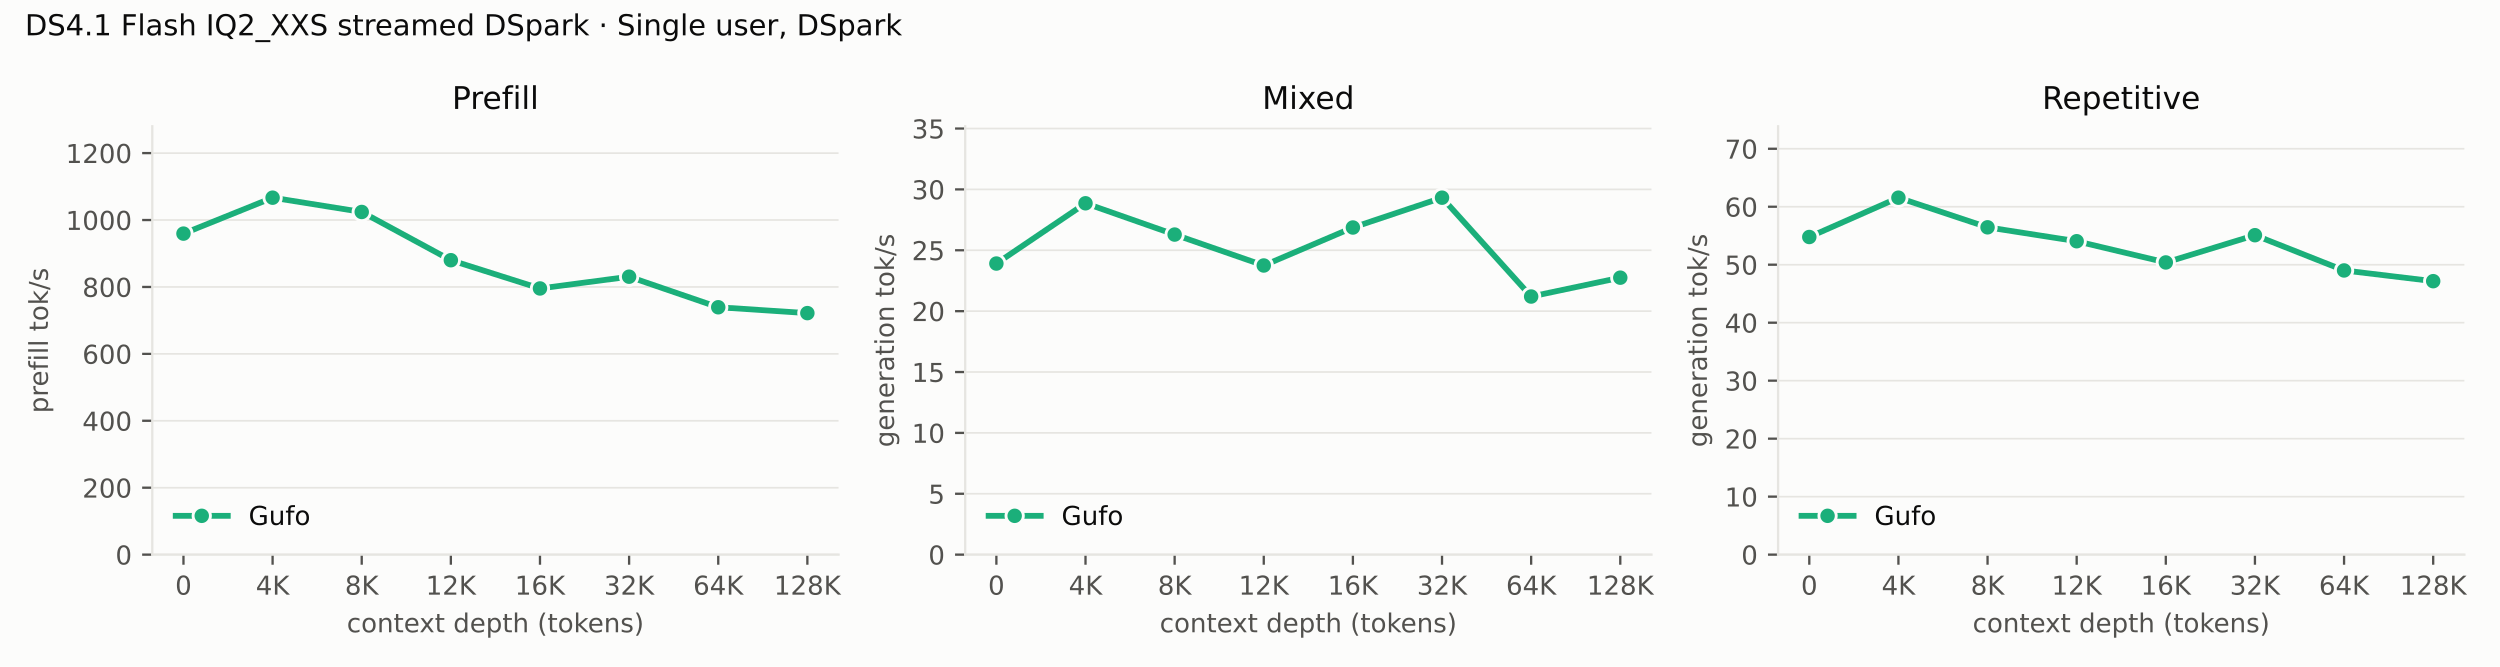
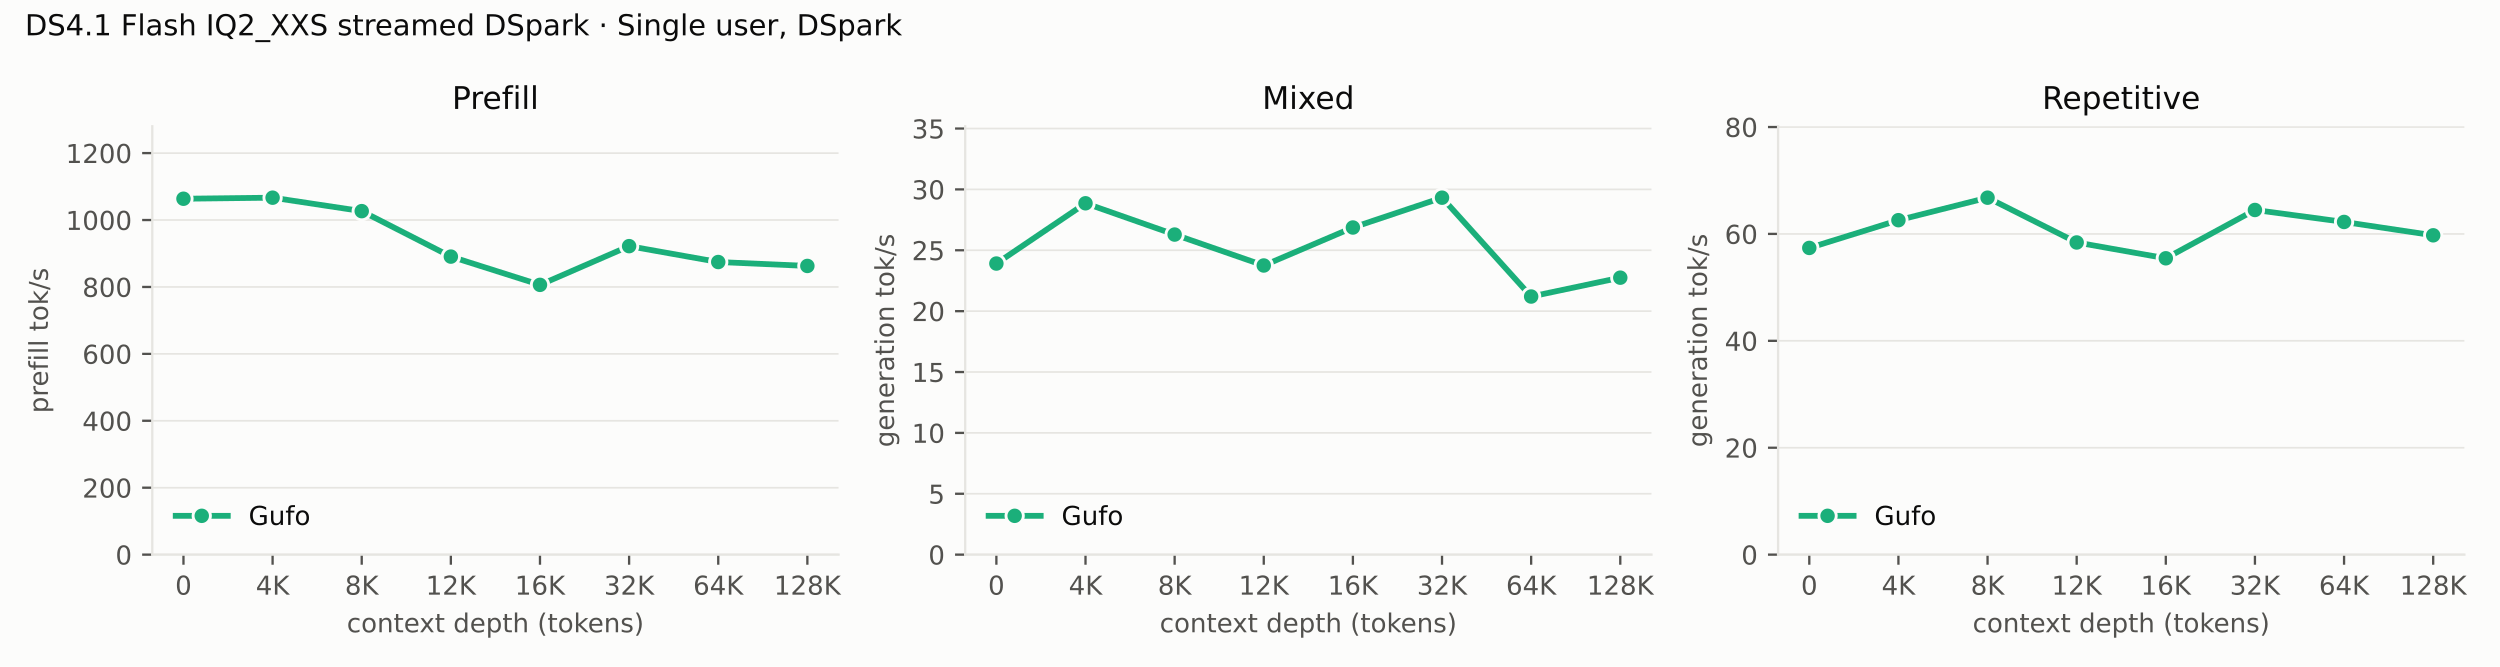
<svg xmlns="http://www.w3.org/2000/svg" xmlns:xlink="http://www.w3.org/1999/xlink" width="864pt" height="230.4pt" viewBox="0 0 864 230.4" version="1.1">
  <defs>
    <style type="text/css">*{stroke-linejoin: round; stroke-linecap: butt}</style>
  </defs>
  <g id="figure_1">
    <g id="patch_1">
      <path d="M 0 230.4 L 864 230.4 L 864 0 L 0 0 z " style="fill: #fcfcfb" />
    </g>
    <g id="axes_1">
      <g id="patch_2">
        <path d="M 52.626 191.679 L 289.806 191.679 L 289.806 43.647 L 52.626 43.647 z " style="fill: #fcfcfb" />
      </g>
      <g id="matplotlib.axis_1">
        <g id="xtick_1">
          <g id="line2d_1">
            <defs>
              <path id="m1ebf051f68" d="M 0 0 L 0 3.5 " style="stroke: #52514e; stroke-width: 0.8" />
            </defs>
            <g>
              <use xlink:href="#m1ebf051f68" x="63.407" y="191.679" style="fill: #52514e; stroke: #52514e; stroke-width: 0.8" />
            </g>
          </g>
          <g id="text_1">
            <text style="font-size: 9px; font-family: 'DejaVu Sans', 'Bitstream Vera Sans', 'Computer Modern Sans Serif', 'Lucida Grande', 'Verdana', 'Geneva', 'Lucid', 'Arial', 'Helvetica', 'Avant Garde', sans-serif; text-anchor: middle; fill: #52514e" x="63.407" y="205.517" transform="rotate(-0 63.40665 205.5172)">0</text>
          </g>
        </g>
        <g id="xtick_2">
          <g id="line2d_2">
            <g>
              <use xlink:href="#m1ebf051f68" x="94.209" y="191.679" style="fill: #52514e; stroke: #52514e; stroke-width: 0.8" />
            </g>
          </g>
          <g id="text_2">
            <text style="font-size: 9px; font-family: 'DejaVu Sans', 'Bitstream Vera Sans', 'Computer Modern Sans Serif', 'Lucida Grande', 'Verdana', 'Geneva', 'Lucid', 'Arial', 'Helvetica', 'Avant Garde', sans-serif; text-anchor: middle; fill: #52514e" x="94.209" y="205.517" transform="rotate(-0 94.20935 205.5172)">4K</text>
          </g>
        </g>
        <g id="xtick_3">
          <g id="line2d_3">
            <g>
              <use xlink:href="#m1ebf051f68" x="125.012" y="191.679" style="fill: #52514e; stroke: #52514e; stroke-width: 0.8" />
            </g>
          </g>
          <g id="text_3">
            <text style="font-size: 9px; font-family: 'DejaVu Sans', 'Bitstream Vera Sans', 'Computer Modern Sans Serif', 'Lucida Grande', 'Verdana', 'Geneva', 'Lucid', 'Arial', 'Helvetica', 'Avant Garde', sans-serif; text-anchor: middle; fill: #52514e" x="125.012" y="205.517" transform="rotate(-0 125.012 205.5172)">8K</text>
          </g>
        </g>
        <g id="xtick_4">
          <g id="line2d_4">
            <g>
              <use xlink:href="#m1ebf051f68" x="155.815" y="191.679" style="fill: #52514e; stroke: #52514e; stroke-width: 0.8" />
            </g>
          </g>
          <g id="text_4">
            <text style="font-size: 9px; font-family: 'DejaVu Sans', 'Bitstream Vera Sans', 'Computer Modern Sans Serif', 'Lucida Grande', 'Verdana', 'Geneva', 'Lucid', 'Arial', 'Helvetica', 'Avant Garde', sans-serif; text-anchor: middle; fill: #52514e" x="155.815" y="205.517" transform="rotate(-0 155.8147 205.5172)">12K</text>
          </g>
        </g>
        <g id="xtick_5">
          <g id="line2d_5">
            <g>
              <use xlink:href="#m1ebf051f68" x="186.617" y="191.679" style="fill: #52514e; stroke: #52514e; stroke-width: 0.8" />
            </g>
          </g>
          <g id="text_5">
            <text style="font-size: 9px; font-family: 'DejaVu Sans', 'Bitstream Vera Sans', 'Computer Modern Sans Serif', 'Lucida Grande', 'Verdana', 'Geneva', 'Lucid', 'Arial', 'Helvetica', 'Avant Garde', sans-serif; text-anchor: middle; fill: #52514e" x="186.617" y="205.517" transform="rotate(-0 186.6174 205.5172)">16K</text>
          </g>
        </g>
        <g id="xtick_6">
          <g id="line2d_6">
            <g>
              <use xlink:href="#m1ebf051f68" x="217.42" y="191.679" style="fill: #52514e; stroke: #52514e; stroke-width: 0.8" />
            </g>
          </g>
          <g id="text_6">
            <text style="font-size: 9px; font-family: 'DejaVu Sans', 'Bitstream Vera Sans', 'Computer Modern Sans Serif', 'Lucida Grande', 'Verdana', 'Geneva', 'Lucid', 'Arial', 'Helvetica', 'Avant Garde', sans-serif; text-anchor: middle; fill: #52514e" x="217.42" y="205.517" transform="rotate(-0 217.4201 205.5172)">32K</text>
          </g>
        </g>
        <g id="xtick_7">
          <g id="line2d_7">
            <g>
              <use xlink:href="#m1ebf051f68" x="248.223" y="191.679" style="fill: #52514e; stroke: #52514e; stroke-width: 0.8" />
            </g>
          </g>
          <g id="text_7">
            <text style="font-size: 9px; font-family: 'DejaVu Sans', 'Bitstream Vera Sans', 'Computer Modern Sans Serif', 'Lucida Grande', 'Verdana', 'Geneva', 'Lucid', 'Arial', 'Helvetica', 'Avant Garde', sans-serif; text-anchor: middle; fill: #52514e" x="248.223" y="205.517" transform="rotate(-0 248.2228 205.5172)">64K</text>
          </g>
        </g>
        <g id="xtick_8">
          <g id="line2d_8">
            <g>
              <use xlink:href="#m1ebf051f68" x="279.026" y="191.679" style="fill: #52514e; stroke: #52514e; stroke-width: 0.8" />
            </g>
          </g>
          <g id="text_8">
            <text style="font-size: 9px; font-family: 'DejaVu Sans', 'Bitstream Vera Sans', 'Computer Modern Sans Serif', 'Lucida Grande', 'Verdana', 'Geneva', 'Lucid', 'Arial', 'Helvetica', 'Avant Garde', sans-serif; text-anchor: middle; fill: #52514e" x="279.026" y="205.517" transform="rotate(-0 279.0255 205.5172)">128K</text>
          </g>
        </g>
        <g id="text_9">
          <text style="font-size: 9px; font-family: 'DejaVu Sans', 'Bitstream Vera Sans', 'Computer Modern Sans Serif', 'Lucida Grande', 'Verdana', 'Geneva', 'Lucid', 'Arial', 'Helvetica', 'Avant Garde', sans-serif; text-anchor: middle; fill: #52514e" x="171.216" y="218.518" transform="rotate(-0 171.2161 218.5179)">context depth (tokens)</text>
        </g>
      </g>
      <g id="matplotlib.axis_2">
        <g id="ytick_1">
          <g id="line2d_9">
            <path d="M 52.626 191.679 L 289.806 191.679 " clip-path="url(#p8acc81fe99)" style="fill: none; stroke: #e6e5e1; stroke-width: 0.6; stroke-linecap: square" />
          </g>
          <g id="line2d_10">
            <defs>
              <path id="m680e5b1e24" d="M 0 0 L -3.5 0 " style="stroke: #52514e; stroke-width: 0.8" />
            </defs>
            <g>
              <use xlink:href="#m680e5b1e24" x="52.626" y="191.679" style="fill: #52514e; stroke: #52514e; stroke-width: 0.8" />
            </g>
          </g>
          <g id="text_10">
            <text style="font-size: 9px; font-family: 'DejaVu Sans', 'Bitstream Vera Sans', 'Computer Modern Sans Serif', 'Lucida Grande', 'Verdana', 'Geneva', 'Lucid', 'Arial', 'Helvetica', 'Avant Garde', sans-serif; text-anchor: end; fill: #52514e" x="45.626" y="195.098" transform="rotate(-0 45.6257 195.0982)">0</text>
          </g>
        </g>
        <g id="ytick_2">
          <g id="line2d_11">
            <path d="M 52.626 168.552 L 289.806 168.552 " clip-path="url(#p8acc81fe99)" style="fill: none; stroke: #e6e5e1; stroke-width: 0.6; stroke-linecap: square" />
          </g>
          <g id="line2d_12">
            <g>
              <use xlink:href="#m680e5b1e24" x="52.626" y="168.552" style="fill: #52514e; stroke: #52514e; stroke-width: 0.8" />
            </g>
          </g>
          <g id="text_11">
            <text style="font-size: 9px; font-family: 'DejaVu Sans', 'Bitstream Vera Sans', 'Computer Modern Sans Serif', 'Lucida Grande', 'Verdana', 'Geneva', 'Lucid', 'Arial', 'Helvetica', 'Avant Garde', sans-serif; text-anchor: end; fill: #52514e" x="45.626" y="171.97" transform="rotate(-0 45.6257 171.9705)">200</text>
          </g>
        </g>
        <g id="ytick_3">
          <g id="line2d_13">
            <path d="M 52.626 145.424 L 289.806 145.424 " clip-path="url(#p8acc81fe99)" style="fill: none; stroke: #e6e5e1; stroke-width: 0.6; stroke-linecap: square" />
          </g>
          <g id="line2d_14">
            <g>
              <use xlink:href="#m680e5b1e24" x="52.626" y="145.424" style="fill: #52514e; stroke: #52514e; stroke-width: 0.8" />
            </g>
          </g>
          <g id="text_12">
            <text style="font-size: 9px; font-family: 'DejaVu Sans', 'Bitstream Vera Sans', 'Computer Modern Sans Serif', 'Lucida Grande', 'Verdana', 'Geneva', 'Lucid', 'Arial', 'Helvetica', 'Avant Garde', sans-serif; text-anchor: end; fill: #52514e" x="45.626" y="148.843" transform="rotate(-0 45.6257 148.8427)">400</text>
          </g>
        </g>
        <g id="ytick_4">
          <g id="line2d_15">
            <path d="M 52.626 122.296 L 289.806 122.296 " clip-path="url(#p8acc81fe99)" style="fill: none; stroke: #e6e5e1; stroke-width: 0.6; stroke-linecap: square" />
          </g>
          <g id="line2d_16">
            <g>
              <use xlink:href="#m680e5b1e24" x="52.626" y="122.296" style="fill: #52514e; stroke: #52514e; stroke-width: 0.8" />
            </g>
          </g>
          <g id="text_13">
            <text style="font-size: 9px; font-family: 'DejaVu Sans', 'Bitstream Vera Sans', 'Computer Modern Sans Serif', 'Lucida Grande', 'Verdana', 'Geneva', 'Lucid', 'Arial', 'Helvetica', 'Avant Garde', sans-serif; text-anchor: end; fill: #52514e" x="45.626" y="125.715" transform="rotate(-0 45.6257 125.7149)">600</text>
          </g>
        </g>
        <g id="ytick_5">
          <g id="line2d_17">
            <path d="M 52.626 99.168 L 289.806 99.168 " clip-path="url(#p8acc81fe99)" style="fill: none; stroke: #e6e5e1; stroke-width: 0.6; stroke-linecap: square" />
          </g>
          <g id="line2d_18">
            <g>
              <use xlink:href="#m680e5b1e24" x="52.626" y="99.168" style="fill: #52514e; stroke: #52514e; stroke-width: 0.8" />
            </g>
          </g>
          <g id="text_14">
            <text style="font-size: 9px; font-family: 'DejaVu Sans', 'Bitstream Vera Sans', 'Computer Modern Sans Serif', 'Lucida Grande', 'Verdana', 'Geneva', 'Lucid', 'Arial', 'Helvetica', 'Avant Garde', sans-serif; text-anchor: end; fill: #52514e" x="45.626" y="102.587" transform="rotate(-0 45.6257 102.5871)">800</text>
          </g>
        </g>
        <g id="ytick_6">
          <g id="line2d_19">
            <path d="M 52.626 76.04 L 289.806 76.04 " clip-path="url(#p8acc81fe99)" style="fill: none; stroke: #e6e5e1; stroke-width: 0.6; stroke-linecap: square" />
          </g>
          <g id="line2d_20">
            <g>
              <use xlink:href="#m680e5b1e24" x="52.626" y="76.04" style="fill: #52514e; stroke: #52514e; stroke-width: 0.8" />
            </g>
          </g>
          <g id="text_15">
            <text style="font-size: 9px; font-family: 'DejaVu Sans', 'Bitstream Vera Sans', 'Computer Modern Sans Serif', 'Lucida Grande', 'Verdana', 'Geneva', 'Lucid', 'Arial', 'Helvetica', 'Avant Garde', sans-serif; text-anchor: end; fill: #52514e" x="45.626" y="79.459" transform="rotate(-0 45.6257 79.45929)">1000</text>
          </g>
        </g>
        <g id="ytick_7">
          <g id="line2d_21">
            <path d="M 52.626 52.913 L 289.806 52.913 " clip-path="url(#p8acc81fe99)" style="fill: none; stroke: #e6e5e1; stroke-width: 0.6; stroke-linecap: square" />
          </g>
          <g id="line2d_22">
            <g>
              <use xlink:href="#m680e5b1e24" x="52.626" y="52.913" style="fill: #52514e; stroke: #52514e; stroke-width: 0.8" />
            </g>
          </g>
          <g id="text_16">
            <text style="font-size: 9px; font-family: 'DejaVu Sans', 'Bitstream Vera Sans', 'Computer Modern Sans Serif', 'Lucida Grande', 'Verdana', 'Geneva', 'Lucid', 'Arial', 'Helvetica', 'Avant Garde', sans-serif; text-anchor: end; fill: #52514e" x="45.626" y="56.331" transform="rotate(-0 45.6257 56.33149)">1200</text>
          </g>
        </g>
        <g id="text_17">
          <text style="font-size: 9px; font-family: 'DejaVu Sans', 'Bitstream Vera Sans', 'Computer Modern Sans Serif', 'Lucida Grande', 'Verdana', 'Geneva', 'Lucid', 'Arial', 'Helvetica', 'Avant Garde', sans-serif; text-anchor: middle; fill: #52514e" x="16.559" y="117.663" transform="rotate(-90 16.55859 117.6632)">prefill tok/s</text>
        </g>
      </g>
      <g id="line2d_23">
-         <path d="M 63.407 80.735 L 94.209 68.319 L 125.012 73.256 L 155.815 89.927 L 186.617 99.69 L 217.42 95.627 L 248.223 106.189 L 279.026 108.213 " clip-path="url(#p8acc81fe99)" style="fill: none; stroke: #1baf7a; stroke-width: 2; stroke-linecap: square" />
+         <path d="M 63.407 68.685 L 94.209 68.319 L 125.012 72.967 L 155.815 88.682 L 186.617 98.447 L 217.42 85.067 L 248.223 90.556 L 279.026 91.911 " clip-path="url(#p8acc81fe99)" style="fill: none; stroke: #1baf7a; stroke-width: 2; stroke-linecap: square" />
        <defs>
          <path id="m52f97da8ad" d="M 0 3 C 0.796 3 1.559 2.684 2.121 2.121 C 2.684 1.559 3 0.796 3 0 C 3 -0.796 2.684 -1.559 2.121 -2.121 C 1.559 -2.684 0.796 -3 0 -3 C -0.796 -3 -1.559 -2.684 -2.121 -2.121 C -2.684 -1.559 -3 -0.796 -3 0 C -3 0.796 -2.684 1.559 -2.121 2.121 C -1.559 2.684 -0.796 3 0 3 z " style="stroke: #fcfcfb" />
        </defs>
        <g clip-path="url(#p8acc81fe99)">
-           <use xlink:href="#m52f97da8ad" x="63.407" y="80.735" style="fill: #1baf7a; stroke: #fcfcfb" />
+           <use xlink:href="#m52f97da8ad" x="63.407" y="68.685" style="fill: #1baf7a; stroke: #fcfcfb" />
          <use xlink:href="#m52f97da8ad" x="94.209" y="68.319" style="fill: #1baf7a; stroke: #fcfcfb" />
-           <use xlink:href="#m52f97da8ad" x="125.012" y="73.256" style="fill: #1baf7a; stroke: #fcfcfb" />
-           <use xlink:href="#m52f97da8ad" x="155.815" y="89.927" style="fill: #1baf7a; stroke: #fcfcfb" />
-           <use xlink:href="#m52f97da8ad" x="186.617" y="99.69" style="fill: #1baf7a; stroke: #fcfcfb" />
-           <use xlink:href="#m52f97da8ad" x="217.42" y="95.627" style="fill: #1baf7a; stroke: #fcfcfb" />
-           <use xlink:href="#m52f97da8ad" x="248.223" y="106.189" style="fill: #1baf7a; stroke: #fcfcfb" />
-           <use xlink:href="#m52f97da8ad" x="279.026" y="108.213" style="fill: #1baf7a; stroke: #fcfcfb" />
+           <use xlink:href="#m52f97da8ad" x="125.012" y="72.967" style="fill: #1baf7a; stroke: #fcfcfb" />
+           <use xlink:href="#m52f97da8ad" x="155.815" y="88.682" style="fill: #1baf7a; stroke: #fcfcfb" />
+           <use xlink:href="#m52f97da8ad" x="186.617" y="98.447" style="fill: #1baf7a; stroke: #fcfcfb" />
+           <use xlink:href="#m52f97da8ad" x="217.42" y="85.067" style="fill: #1baf7a; stroke: #fcfcfb" />
+           <use xlink:href="#m52f97da8ad" x="248.223" y="90.556" style="fill: #1baf7a; stroke: #fcfcfb" />
+           <use xlink:href="#m52f97da8ad" x="279.026" y="91.911" style="fill: #1baf7a; stroke: #fcfcfb" />
        </g>
      </g>
      <g id="patch_3">
        <path d="M 52.626 191.679 L 52.626 43.647 " style="fill: none; stroke: #e6e5e1; stroke-width: 0.8; stroke-linejoin: miter; stroke-linecap: square" />
      </g>
      <g id="patch_4">
        <path d="M 52.626 191.679 L 289.806 191.679 " style="fill: none; stroke: #e6e5e1; stroke-width: 0.8; stroke-linejoin: miter; stroke-linecap: square" />
      </g>
      <g id="text_18">
        <text style="font-size: 10.8px; font-family: 'DejaVu Sans', 'Bitstream Vera Sans', 'Computer Modern Sans Serif', 'Lucida Grande', 'Verdana', 'Geneva', 'Lucid', 'Arial', 'Helvetica', 'Avant Garde', sans-serif; text-anchor: middle; fill: #0b0b0b" x="171.216" y="37.647" transform="rotate(-0 171.2161 37.64709)">Prefill</text>
      </g>
      <g id="legend_1">
        <g id="line2d_24">
          <path d="M 60.726 178.267 L 69.726 178.267 L 78.726 178.267 " style="fill: none; stroke: #1baf7a; stroke-width: 2; stroke-linecap: square" />
          <g>
            <use xlink:href="#m52f97da8ad" x="69.726" y="178.267" style="fill: #1baf7a; stroke: #fcfcfb" />
          </g>
        </g>
        <g id="text_19">
          <text style="font-size: 9px; font-family: 'DejaVu Sans', 'Bitstream Vera Sans', 'Computer Modern Sans Serif', 'Lucida Grande', 'Verdana', 'Geneva', 'Lucid', 'Arial', 'Helvetica', 'Avant Garde', sans-serif; text-anchor: start; fill: #0b0b0b" x="85.926" y="181.417" transform="rotate(-0 85.9257 181.4172)">Gufo</text>
        </g>
      </g>
    </g>
    <g id="axes_2">
      <g id="patch_5">
        <path d="M 333.568 191.679 L 570.749 191.679 L 570.749 43.647 L 333.568 43.647 z " style="fill: #fcfcfb" />
      </g>
      <g id="matplotlib.axis_3">
        <g id="xtick_9">
          <g id="line2d_25">
            <g>
              <use xlink:href="#m1ebf051f68" x="344.349" y="191.679" style="fill: #52514e; stroke: #52514e; stroke-width: 0.8" />
            </g>
          </g>
          <g id="text_20">
            <text style="font-size: 9px; font-family: 'DejaVu Sans', 'Bitstream Vera Sans', 'Computer Modern Sans Serif', 'Lucida Grande', 'Verdana', 'Geneva', 'Lucid', 'Arial', 'Helvetica', 'Avant Garde', sans-serif; text-anchor: middle; fill: #52514e" x="344.349" y="205.517" transform="rotate(-0 344.3491 205.5172)">0</text>
          </g>
        </g>
        <g id="xtick_10">
          <g id="line2d_26">
            <g>
              <use xlink:href="#m1ebf051f68" x="375.152" y="191.679" style="fill: #52514e; stroke: #52514e; stroke-width: 0.8" />
            </g>
          </g>
          <g id="text_21">
            <text style="font-size: 9px; font-family: 'DejaVu Sans', 'Bitstream Vera Sans', 'Computer Modern Sans Serif', 'Lucida Grande', 'Verdana', 'Geneva', 'Lucid', 'Arial', 'Helvetica', 'Avant Garde', sans-serif; text-anchor: middle; fill: #52514e" x="375.152" y="205.517" transform="rotate(-0 375.1518 205.5172)">4K</text>
          </g>
        </g>
        <g id="xtick_11">
          <g id="line2d_27">
            <g>
              <use xlink:href="#m1ebf051f68" x="405.955" y="191.679" style="fill: #52514e; stroke: #52514e; stroke-width: 0.8" />
            </g>
          </g>
          <g id="text_22">
            <text style="font-size: 9px; font-family: 'DejaVu Sans', 'Bitstream Vera Sans', 'Computer Modern Sans Serif', 'Lucida Grande', 'Verdana', 'Geneva', 'Lucid', 'Arial', 'Helvetica', 'Avant Garde', sans-serif; text-anchor: middle; fill: #52514e" x="405.955" y="205.517" transform="rotate(-0 405.9545 205.5172)">8K</text>
          </g>
        </g>
        <g id="xtick_12">
          <g id="line2d_28">
            <g>
              <use xlink:href="#m1ebf051f68" x="436.757" y="191.679" style="fill: #52514e; stroke: #52514e; stroke-width: 0.8" />
            </g>
          </g>
          <g id="text_23">
            <text style="font-size: 9px; font-family: 'DejaVu Sans', 'Bitstream Vera Sans', 'Computer Modern Sans Serif', 'Lucida Grande', 'Verdana', 'Geneva', 'Lucid', 'Arial', 'Helvetica', 'Avant Garde', sans-serif; text-anchor: middle; fill: #52514e" x="436.757" y="205.517" transform="rotate(-0 436.7572 205.5172)">12K</text>
          </g>
        </g>
        <g id="xtick_13">
          <g id="line2d_29">
            <g>
              <use xlink:href="#m1ebf051f68" x="467.56" y="191.679" style="fill: #52514e; stroke: #52514e; stroke-width: 0.8" />
            </g>
          </g>
          <g id="text_24">
            <text style="font-size: 9px; font-family: 'DejaVu Sans', 'Bitstream Vera Sans', 'Computer Modern Sans Serif', 'Lucida Grande', 'Verdana', 'Geneva', 'Lucid', 'Arial', 'Helvetica', 'Avant Garde', sans-serif; text-anchor: middle; fill: #52514e" x="467.56" y="205.517" transform="rotate(-0 467.5599 205.5172)">16K</text>
          </g>
        </g>
        <g id="xtick_14">
          <g id="line2d_30">
            <g>
              <use xlink:href="#m1ebf051f68" x="498.363" y="191.679" style="fill: #52514e; stroke: #52514e; stroke-width: 0.8" />
            </g>
          </g>
          <g id="text_25">
            <text style="font-size: 9px; font-family: 'DejaVu Sans', 'Bitstream Vera Sans', 'Computer Modern Sans Serif', 'Lucida Grande', 'Verdana', 'Geneva', 'Lucid', 'Arial', 'Helvetica', 'Avant Garde', sans-serif; text-anchor: middle; fill: #52514e" x="498.363" y="205.517" transform="rotate(-0 498.3626 205.5172)">32K</text>
          </g>
        </g>
        <g id="xtick_15">
          <g id="line2d_31">
            <g>
              <use xlink:href="#m1ebf051f68" x="529.165" y="191.679" style="fill: #52514e; stroke: #52514e; stroke-width: 0.8" />
            </g>
          </g>
          <g id="text_26">
            <text style="font-size: 9px; font-family: 'DejaVu Sans', 'Bitstream Vera Sans', 'Computer Modern Sans Serif', 'Lucida Grande', 'Verdana', 'Geneva', 'Lucid', 'Arial', 'Helvetica', 'Avant Garde', sans-serif; text-anchor: middle; fill: #52514e" x="529.165" y="205.517" transform="rotate(-0 529.1653 205.5172)">64K</text>
          </g>
        </g>
        <g id="xtick_16">
          <g id="line2d_32">
            <g>
              <use xlink:href="#m1ebf051f68" x="559.968" y="191.679" style="fill: #52514e; stroke: #52514e; stroke-width: 0.8" />
            </g>
          </g>
          <g id="text_27">
            <text style="font-size: 9px; font-family: 'DejaVu Sans', 'Bitstream Vera Sans', 'Computer Modern Sans Serif', 'Lucida Grande', 'Verdana', 'Geneva', 'Lucid', 'Arial', 'Helvetica', 'Avant Garde', sans-serif; text-anchor: middle; fill: #52514e" x="559.968" y="205.517" transform="rotate(-0 559.968 205.5172)">128K</text>
          </g>
        </g>
        <g id="text_28">
          <text style="font-size: 9px; font-family: 'DejaVu Sans', 'Bitstream Vera Sans', 'Computer Modern Sans Serif', 'Lucida Grande', 'Verdana', 'Geneva', 'Lucid', 'Arial', 'Helvetica', 'Avant Garde', sans-serif; text-anchor: middle; fill: #52514e" x="452.159" y="218.518" transform="rotate(-0 452.1586 218.5179)">context depth (tokens)</text>
        </g>
      </g>
      <g id="matplotlib.axis_4">
        <g id="ytick_8">
          <g id="line2d_33">
            <path d="M 333.568 191.679 L 570.749 191.679 " clip-path="url(#p85067f14d9)" style="fill: none; stroke: #e6e5e1; stroke-width: 0.6; stroke-linecap: square" />
          </g>
          <g id="line2d_34">
            <g>
              <use xlink:href="#m680e5b1e24" x="333.568" y="191.679" style="fill: #52514e; stroke: #52514e; stroke-width: 0.8" />
            </g>
          </g>
          <g id="text_29">
            <text style="font-size: 9px; font-family: 'DejaVu Sans', 'Bitstream Vera Sans', 'Computer Modern Sans Serif', 'Lucida Grande', 'Verdana', 'Geneva', 'Lucid', 'Arial', 'Helvetica', 'Avant Garde', sans-serif; text-anchor: end; fill: #52514e" x="326.568" y="195.098" transform="rotate(-0 326.5682 195.0982)">0</text>
          </g>
        </g>
        <g id="ytick_9">
          <g id="line2d_35">
            <path d="M 333.568 170.642 L 570.749 170.642 " clip-path="url(#p85067f14d9)" style="fill: none; stroke: #e6e5e1; stroke-width: 0.6; stroke-linecap: square" />
          </g>
          <g id="line2d_36">
            <g>
              <use xlink:href="#m680e5b1e24" x="333.568" y="170.642" style="fill: #52514e; stroke: #52514e; stroke-width: 0.8" />
            </g>
          </g>
          <g id="text_30">
            <text style="font-size: 9px; font-family: 'DejaVu Sans', 'Bitstream Vera Sans', 'Computer Modern Sans Serif', 'Lucida Grande', 'Verdana', 'Geneva', 'Lucid', 'Arial', 'Helvetica', 'Avant Garde', sans-serif; text-anchor: end; fill: #52514e" x="326.568" y="174.061" transform="rotate(-0 326.5682 174.0614)">5</text>
          </g>
        </g>
        <g id="ytick_10">
          <g id="line2d_37">
            <path d="M 333.568 149.606 L 570.749 149.606 " clip-path="url(#p85067f14d9)" style="fill: none; stroke: #e6e5e1; stroke-width: 0.6; stroke-linecap: square" />
          </g>
          <g id="line2d_38">
            <g>
              <use xlink:href="#m680e5b1e24" x="333.568" y="149.606" style="fill: #52514e; stroke: #52514e; stroke-width: 0.8" />
            </g>
          </g>
          <g id="text_31">
            <text style="font-size: 9px; font-family: 'DejaVu Sans', 'Bitstream Vera Sans', 'Computer Modern Sans Serif', 'Lucida Grande', 'Verdana', 'Geneva', 'Lucid', 'Arial', 'Helvetica', 'Avant Garde', sans-serif; text-anchor: end; fill: #52514e" x="326.568" y="153.025" transform="rotate(-0 326.5682 153.0245)">10</text>
          </g>
        </g>
        <g id="ytick_11">
          <g id="line2d_39">
            <path d="M 333.568 128.569 L 570.749 128.569 " clip-path="url(#p85067f14d9)" style="fill: none; stroke: #e6e5e1; stroke-width: 0.6; stroke-linecap: square" />
          </g>
          <g id="line2d_40">
            <g>
              <use xlink:href="#m680e5b1e24" x="333.568" y="128.569" style="fill: #52514e; stroke: #52514e; stroke-width: 0.8" />
            </g>
          </g>
          <g id="text_32">
            <text style="font-size: 9px; font-family: 'DejaVu Sans', 'Bitstream Vera Sans', 'Computer Modern Sans Serif', 'Lucida Grande', 'Verdana', 'Geneva', 'Lucid', 'Arial', 'Helvetica', 'Avant Garde', sans-serif; text-anchor: end; fill: #52514e" x="326.568" y="131.988" transform="rotate(-0 326.5682 131.9877)">15</text>
          </g>
        </g>
        <g id="ytick_12">
          <g id="line2d_41">
            <path d="M 333.568 107.532 L 570.749 107.532 " clip-path="url(#p85067f14d9)" style="fill: none; stroke: #e6e5e1; stroke-width: 0.6; stroke-linecap: square" />
          </g>
          <g id="line2d_42">
            <g>
              <use xlink:href="#m680e5b1e24" x="333.568" y="107.532" style="fill: #52514e; stroke: #52514e; stroke-width: 0.8" />
            </g>
          </g>
          <g id="text_33">
            <text style="font-size: 9px; font-family: 'DejaVu Sans', 'Bitstream Vera Sans', 'Computer Modern Sans Serif', 'Lucida Grande', 'Verdana', 'Geneva', 'Lucid', 'Arial', 'Helvetica', 'Avant Garde', sans-serif; text-anchor: end; fill: #52514e" x="326.568" y="110.951" transform="rotate(-0 326.5682 110.9508)">20</text>
          </g>
        </g>
        <g id="ytick_13">
          <g id="line2d_43">
            <path d="M 333.568 86.495 L 570.749 86.495 " clip-path="url(#p85067f14d9)" style="fill: none; stroke: #e6e5e1; stroke-width: 0.6; stroke-linecap: square" />
          </g>
          <g id="line2d_44">
            <g>
              <use xlink:href="#m680e5b1e24" x="333.568" y="86.495" style="fill: #52514e; stroke: #52514e; stroke-width: 0.8" />
            </g>
          </g>
          <g id="text_34">
            <text style="font-size: 9px; font-family: 'DejaVu Sans', 'Bitstream Vera Sans', 'Computer Modern Sans Serif', 'Lucida Grande', 'Verdana', 'Geneva', 'Lucid', 'Arial', 'Helvetica', 'Avant Garde', sans-serif; text-anchor: end; fill: #52514e" x="326.568" y="89.914" transform="rotate(-0 326.5682 89.91392)">25</text>
          </g>
        </g>
        <g id="ytick_14">
          <g id="line2d_45">
            <path d="M 333.568 65.458 L 570.749 65.458 " clip-path="url(#p85067f14d9)" style="fill: none; stroke: #e6e5e1; stroke-width: 0.6; stroke-linecap: square" />
          </g>
          <g id="line2d_46">
            <g>
              <use xlink:href="#m680e5b1e24" x="333.568" y="65.458" style="fill: #52514e; stroke: #52514e; stroke-width: 0.8" />
            </g>
          </g>
          <g id="text_35">
            <text style="font-size: 9px; font-family: 'DejaVu Sans', 'Bitstream Vera Sans', 'Computer Modern Sans Serif', 'Lucida Grande', 'Verdana', 'Geneva', 'Lucid', 'Arial', 'Helvetica', 'Avant Garde', sans-serif; text-anchor: end; fill: #52514e" x="326.568" y="68.877" transform="rotate(-0 326.5682 68.87706)">30</text>
          </g>
        </g>
        <g id="ytick_15">
          <g id="line2d_47">
            <path d="M 333.568 44.421 L 570.749 44.421 " clip-path="url(#p85067f14d9)" style="fill: none; stroke: #e6e5e1; stroke-width: 0.6; stroke-linecap: square" />
          </g>
          <g id="line2d_48">
            <g>
              <use xlink:href="#m680e5b1e24" x="333.568" y="44.421" style="fill: #52514e; stroke: #52514e; stroke-width: 0.8" />
            </g>
          </g>
          <g id="text_36">
            <text style="font-size: 9px; font-family: 'DejaVu Sans', 'Bitstream Vera Sans', 'Computer Modern Sans Serif', 'Lucida Grande', 'Verdana', 'Geneva', 'Lucid', 'Arial', 'Helvetica', 'Avant Garde', sans-serif; text-anchor: end; fill: #52514e" x="326.568" y="47.84" transform="rotate(-0 326.5682 47.8402)">35</text>
          </g>
        </g>
        <g id="text_37">
          <text style="font-size: 9px; font-family: 'DejaVu Sans', 'Bitstream Vera Sans', 'Computer Modern Sans Serif', 'Lucida Grande', 'Verdana', 'Geneva', 'Lucid', 'Arial', 'Helvetica', 'Avant Garde', sans-serif; text-anchor: middle; fill: #52514e" x="308.954" y="117.663" transform="rotate(-90 308.9536 117.6632)">generation tok/s</text>
        </g>
      </g>
      <g id="line2d_49">
        <path d="M 344.349 91.081 L 375.152 70.255 L 405.955 81.067 L 436.757 91.754 L 467.56 78.627 L 498.363 68.319 L 529.165 102.483 L 559.968 95.962 " clip-path="url(#p85067f14d9)" style="fill: none; stroke: #1baf7a; stroke-width: 2; stroke-linecap: square" />
        <g clip-path="url(#p85067f14d9)">
          <use xlink:href="#m52f97da8ad" x="344.349" y="91.081" style="fill: #1baf7a; stroke: #fcfcfb" />
          <use xlink:href="#m52f97da8ad" x="375.152" y="70.255" style="fill: #1baf7a; stroke: #fcfcfb" />
          <use xlink:href="#m52f97da8ad" x="405.955" y="81.067" style="fill: #1baf7a; stroke: #fcfcfb" />
          <use xlink:href="#m52f97da8ad" x="436.757" y="91.754" style="fill: #1baf7a; stroke: #fcfcfb" />
          <use xlink:href="#m52f97da8ad" x="467.56" y="78.627" style="fill: #1baf7a; stroke: #fcfcfb" />
          <use xlink:href="#m52f97da8ad" x="498.363" y="68.319" style="fill: #1baf7a; stroke: #fcfcfb" />
          <use xlink:href="#m52f97da8ad" x="529.165" y="102.483" style="fill: #1baf7a; stroke: #fcfcfb" />
          <use xlink:href="#m52f97da8ad" x="559.968" y="95.962" style="fill: #1baf7a; stroke: #fcfcfb" />
        </g>
      </g>
      <g id="patch_6">
        <path d="M 333.568 191.679 L 333.568 43.647 " style="fill: none; stroke: #e6e5e1; stroke-width: 0.8; stroke-linejoin: miter; stroke-linecap: square" />
      </g>
      <g id="patch_7">
        <path d="M 333.568 191.679 L 570.749 191.679 " style="fill: none; stroke: #e6e5e1; stroke-width: 0.8; stroke-linejoin: miter; stroke-linecap: square" />
      </g>
      <g id="text_38">
        <text style="font-size: 10.8px; font-family: 'DejaVu Sans', 'Bitstream Vera Sans', 'Computer Modern Sans Serif', 'Lucida Grande', 'Verdana', 'Geneva', 'Lucid', 'Arial', 'Helvetica', 'Avant Garde', sans-serif; text-anchor: middle; fill: #0b0b0b" x="452.159" y="37.647" transform="rotate(-0 452.1586 37.64709)">Mixed</text>
      </g>
      <g id="legend_2">
        <g id="line2d_50">
          <path d="M 341.668 178.267 L 350.668 178.267 L 359.668 178.267 " style="fill: none; stroke: #1baf7a; stroke-width: 2; stroke-linecap: square" />
          <g>
            <use xlink:href="#m52f97da8ad" x="350.668" y="178.267" style="fill: #1baf7a; stroke: #fcfcfb" />
          </g>
        </g>
        <g id="text_39">
          <text style="font-size: 9px; font-family: 'DejaVu Sans', 'Bitstream Vera Sans', 'Computer Modern Sans Serif', 'Lucida Grande', 'Verdana', 'Geneva', 'Lucid', 'Arial', 'Helvetica', 'Avant Garde', sans-serif; text-anchor: start; fill: #0b0b0b" x="366.868" y="181.417" transform="rotate(-0 366.8682 181.4172)">Gufo</text>
        </g>
      </g>
    </g>
    <g id="axes_3">
      <g id="patch_8">
        <path d="M 614.511 191.679 L 851.691 191.679 L 851.691 43.647 L 614.511 43.647 z " style="fill: #fcfcfb" />
      </g>
      <g id="matplotlib.axis_5">
        <g id="xtick_17">
          <g id="line2d_51">
            <g>
              <use xlink:href="#m1ebf051f68" x="625.292" y="191.679" style="fill: #52514e; stroke: #52514e; stroke-width: 0.8" />
            </g>
          </g>
          <g id="text_40">
            <text style="font-size: 9px; font-family: 'DejaVu Sans', 'Bitstream Vera Sans', 'Computer Modern Sans Serif', 'Lucida Grande', 'Verdana', 'Geneva', 'Lucid', 'Arial', 'Helvetica', 'Avant Garde', sans-serif; text-anchor: middle; fill: #52514e" x="625.292" y="205.517" transform="rotate(-0 625.2916 205.5172)">0</text>
          </g>
        </g>
        <g id="xtick_18">
          <g id="line2d_52">
            <g>
              <use xlink:href="#m1ebf051f68" x="656.094" y="191.679" style="fill: #52514e; stroke: #52514e; stroke-width: 0.8" />
            </g>
          </g>
          <g id="text_41">
            <text style="font-size: 9px; font-family: 'DejaVu Sans', 'Bitstream Vera Sans', 'Computer Modern Sans Serif', 'Lucida Grande', 'Verdana', 'Geneva', 'Lucid', 'Arial', 'Helvetica', 'Avant Garde', sans-serif; text-anchor: middle; fill: #52514e" x="656.094" y="205.517" transform="rotate(-0 656.0943 205.5172)">4K</text>
          </g>
        </g>
        <g id="xtick_19">
          <g id="line2d_53">
            <g>
              <use xlink:href="#m1ebf051f68" x="686.897" y="191.679" style="fill: #52514e; stroke: #52514e; stroke-width: 0.8" />
            </g>
          </g>
          <g id="text_42">
            <text style="font-size: 9px; font-family: 'DejaVu Sans', 'Bitstream Vera Sans', 'Computer Modern Sans Serif', 'Lucida Grande', 'Verdana', 'Geneva', 'Lucid', 'Arial', 'Helvetica', 'Avant Garde', sans-serif; text-anchor: middle; fill: #52514e" x="686.897" y="205.517" transform="rotate(-0 686.897 205.5172)">8K</text>
          </g>
        </g>
        <g id="xtick_20">
          <g id="line2d_54">
            <g>
              <use xlink:href="#m1ebf051f68" x="717.7" y="191.679" style="fill: #52514e; stroke: #52514e; stroke-width: 0.8" />
            </g>
          </g>
          <g id="text_43">
            <text style="font-size: 9px; font-family: 'DejaVu Sans', 'Bitstream Vera Sans', 'Computer Modern Sans Serif', 'Lucida Grande', 'Verdana', 'Geneva', 'Lucid', 'Arial', 'Helvetica', 'Avant Garde', sans-serif; text-anchor: middle; fill: #52514e" x="717.7" y="205.517" transform="rotate(-0 717.6997 205.5172)">12K</text>
          </g>
        </g>
        <g id="xtick_21">
          <g id="line2d_55">
            <g>
              <use xlink:href="#m1ebf051f68" x="748.502" y="191.679" style="fill: #52514e; stroke: #52514e; stroke-width: 0.8" />
            </g>
          </g>
          <g id="text_44">
            <text style="font-size: 9px; font-family: 'DejaVu Sans', 'Bitstream Vera Sans', 'Computer Modern Sans Serif', 'Lucida Grande', 'Verdana', 'Geneva', 'Lucid', 'Arial', 'Helvetica', 'Avant Garde', sans-serif; text-anchor: middle; fill: #52514e" x="748.502" y="205.517" transform="rotate(-0 748.5024 205.5172)">16K</text>
          </g>
        </g>
        <g id="xtick_22">
          <g id="line2d_56">
            <g>
              <use xlink:href="#m1ebf051f68" x="779.305" y="191.679" style="fill: #52514e; stroke: #52514e; stroke-width: 0.8" />
            </g>
          </g>
          <g id="text_45">
            <text style="font-size: 9px; font-family: 'DejaVu Sans', 'Bitstream Vera Sans', 'Computer Modern Sans Serif', 'Lucida Grande', 'Verdana', 'Geneva', 'Lucid', 'Arial', 'Helvetica', 'Avant Garde', sans-serif; text-anchor: middle; fill: #52514e" x="779.305" y="205.517" transform="rotate(-0 779.3051 205.5172)">32K</text>
          </g>
        </g>
        <g id="xtick_23">
          <g id="line2d_57">
            <g>
              <use xlink:href="#m1ebf051f68" x="810.108" y="191.679" style="fill: #52514e; stroke: #52514e; stroke-width: 0.8" />
            </g>
          </g>
          <g id="text_46">
            <text style="font-size: 9px; font-family: 'DejaVu Sans', 'Bitstream Vera Sans', 'Computer Modern Sans Serif', 'Lucida Grande', 'Verdana', 'Geneva', 'Lucid', 'Arial', 'Helvetica', 'Avant Garde', sans-serif; text-anchor: middle; fill: #52514e" x="810.108" y="205.517" transform="rotate(-0 810.1078 205.5172)">64K</text>
          </g>
        </g>
        <g id="xtick_24">
          <g id="line2d_58">
            <g>
              <use xlink:href="#m1ebf051f68" x="840.911" y="191.679" style="fill: #52514e; stroke: #52514e; stroke-width: 0.8" />
            </g>
          </g>
          <g id="text_47">
            <text style="font-size: 9px; font-family: 'DejaVu Sans', 'Bitstream Vera Sans', 'Computer Modern Sans Serif', 'Lucida Grande', 'Verdana', 'Geneva', 'Lucid', 'Arial', 'Helvetica', 'Avant Garde', sans-serif; text-anchor: middle; fill: #52514e" x="840.911" y="205.517" transform="rotate(-0 840.9105 205.5172)">128K</text>
          </g>
        </g>
        <g id="text_48">
          <text style="font-size: 9px; font-family: 'DejaVu Sans', 'Bitstream Vera Sans', 'Computer Modern Sans Serif', 'Lucida Grande', 'Verdana', 'Geneva', 'Lucid', 'Arial', 'Helvetica', 'Avant Garde', sans-serif; text-anchor: middle; fill: #52514e" x="733.101" y="218.518" transform="rotate(-0 733.1011 218.5179)">context depth (tokens)</text>
        </g>
      </g>
      <g id="matplotlib.axis_6">
        <g id="ytick_16">
          <g id="line2d_59">
            <path d="M 614.511 191.679 L 851.691 191.679 " clip-path="url(#pa87ad91062)" style="fill: none; stroke: #e6e5e1; stroke-width: 0.6; stroke-linecap: square" />
          </g>
          <g id="line2d_60">
            <g>
              <use xlink:href="#m680e5b1e24" x="614.511" y="191.679" style="fill: #52514e; stroke: #52514e; stroke-width: 0.8" />
            </g>
          </g>
          <g id="text_49">
            <text style="font-size: 9px; font-family: 'DejaVu Sans', 'Bitstream Vera Sans', 'Computer Modern Sans Serif', 'Lucida Grande', 'Verdana', 'Geneva', 'Lucid', 'Arial', 'Helvetica', 'Avant Garde', sans-serif; text-anchor: end; fill: #52514e" x="607.511" y="195.098" transform="rotate(-0 607.5107 195.0982)">0</text>
          </g>
        </g>
        <g id="ytick_17">
          <g id="line2d_61">
-             <path d="M 614.511 171.64 L 851.691 171.64 " clip-path="url(#pa87ad91062)" style="fill: none; stroke: #e6e5e1; stroke-width: 0.6; stroke-linecap: square" />
+             <path d="M 614.511 154.734 L 851.691 154.734 " clip-path="url(#pa87ad91062)" style="fill: none; stroke: #e6e5e1; stroke-width: 0.6; stroke-linecap: square" />
          </g>
          <g id="line2d_62">
            <g>
-               <use xlink:href="#m680e5b1e24" x="614.511" y="171.64" style="fill: #52514e; stroke: #52514e; stroke-width: 0.8" />
+               <use xlink:href="#m680e5b1e24" x="614.511" y="154.734" style="fill: #52514e; stroke: #52514e; stroke-width: 0.8" />
            </g>
          </g>
          <g id="text_50">
-             <text style="font-size: 9px; font-family: 'DejaVu Sans', 'Bitstream Vera Sans', 'Computer Modern Sans Serif', 'Lucida Grande', 'Verdana', 'Geneva', 'Lucid', 'Arial', 'Helvetica', 'Avant Garde', sans-serif; text-anchor: end; fill: #52514e" x="607.511" y="175.059" transform="rotate(-0 607.5107 175.0592)">10</text>
+             <text style="font-size: 9px; font-family: 'DejaVu Sans', 'Bitstream Vera Sans', 'Computer Modern Sans Serif', 'Lucida Grande', 'Verdana', 'Geneva', 'Lucid', 'Arial', 'Helvetica', 'Avant Garde', sans-serif; text-anchor: end; fill: #52514e" x="607.511" y="158.153" transform="rotate(-0 607.5107 158.153)">20</text>
          </g>
        </g>
        <g id="ytick_18">
          <g id="line2d_63">
-             <path d="M 614.511 151.601 L 851.691 151.601 " clip-path="url(#pa87ad91062)" style="fill: none; stroke: #e6e5e1; stroke-width: 0.6; stroke-linecap: square" />
+             <path d="M 614.511 117.789 L 851.691 117.789 " clip-path="url(#pa87ad91062)" style="fill: none; stroke: #e6e5e1; stroke-width: 0.6; stroke-linecap: square" />
          </g>
          <g id="line2d_64">
            <g>
-               <use xlink:href="#m680e5b1e24" x="614.511" y="151.601" style="fill: #52514e; stroke: #52514e; stroke-width: 0.8" />
+               <use xlink:href="#m680e5b1e24" x="614.511" y="117.789" style="fill: #52514e; stroke: #52514e; stroke-width: 0.8" />
            </g>
          </g>
          <g id="text_51">
-             <text style="font-size: 9px; font-family: 'DejaVu Sans', 'Bitstream Vera Sans', 'Computer Modern Sans Serif', 'Lucida Grande', 'Verdana', 'Geneva', 'Lucid', 'Arial', 'Helvetica', 'Avant Garde', sans-serif; text-anchor: end; fill: #52514e" x="607.511" y="155.02" transform="rotate(-0 607.5107 155.0202)">20</text>
+             <text style="font-size: 9px; font-family: 'DejaVu Sans', 'Bitstream Vera Sans', 'Computer Modern Sans Serif', 'Lucida Grande', 'Verdana', 'Geneva', 'Lucid', 'Arial', 'Helvetica', 'Avant Garde', sans-serif; text-anchor: end; fill: #52514e" x="607.511" y="121.208" transform="rotate(-0 607.5107 121.2078)">40</text>
          </g>
        </g>
        <g id="ytick_19">
          <g id="line2d_65">
-             <path d="M 614.511 131.562 L 851.691 131.562 " clip-path="url(#pa87ad91062)" style="fill: none; stroke: #e6e5e1; stroke-width: 0.6; stroke-linecap: square" />
+             <path d="M 614.511 80.844 L 851.691 80.844 " clip-path="url(#pa87ad91062)" style="fill: none; stroke: #e6e5e1; stroke-width: 0.6; stroke-linecap: square" />
          </g>
          <g id="line2d_66">
            <g>
-               <use xlink:href="#m680e5b1e24" x="614.511" y="131.562" style="fill: #52514e; stroke: #52514e; stroke-width: 0.8" />
+               <use xlink:href="#m680e5b1e24" x="614.511" y="80.844" style="fill: #52514e; stroke: #52514e; stroke-width: 0.8" />
            </g>
          </g>
          <g id="text_52">
-             <text style="font-size: 9px; font-family: 'DejaVu Sans', 'Bitstream Vera Sans', 'Computer Modern Sans Serif', 'Lucida Grande', 'Verdana', 'Geneva', 'Lucid', 'Arial', 'Helvetica', 'Avant Garde', sans-serif; text-anchor: end; fill: #52514e" x="607.511" y="134.981" transform="rotate(-0 607.5107 134.9812)">30</text>
+             <text style="font-size: 9px; font-family: 'DejaVu Sans', 'Bitstream Vera Sans', 'Computer Modern Sans Serif', 'Lucida Grande', 'Verdana', 'Geneva', 'Lucid', 'Arial', 'Helvetica', 'Avant Garde', sans-serif; text-anchor: end; fill: #52514e" x="607.511" y="84.263" transform="rotate(-0 607.5107 84.26251)">60</text>
          </g>
        </g>
        <g id="ytick_20">
          <g id="line2d_67">
-             <path d="M 614.511 111.523 L 851.691 111.523 " clip-path="url(#pa87ad91062)" style="fill: none; stroke: #e6e5e1; stroke-width: 0.6; stroke-linecap: square" />
+             <path d="M 614.511 43.898 L 851.691 43.898 " clip-path="url(#pa87ad91062)" style="fill: none; stroke: #e6e5e1; stroke-width: 0.6; stroke-linecap: square" />
          </g>
          <g id="line2d_68">
            <g>
-               <use xlink:href="#m680e5b1e24" x="614.511" y="111.523" style="fill: #52514e; stroke: #52514e; stroke-width: 0.8" />
+               <use xlink:href="#m680e5b1e24" x="614.511" y="43.898" style="fill: #52514e; stroke: #52514e; stroke-width: 0.8" />
            </g>
          </g>
          <g id="text_53">
-             <text style="font-size: 9px; font-family: 'DejaVu Sans', 'Bitstream Vera Sans', 'Computer Modern Sans Serif', 'Lucida Grande', 'Verdana', 'Geneva', 'Lucid', 'Arial', 'Helvetica', 'Avant Garde', sans-serif; text-anchor: end; fill: #52514e" x="607.511" y="114.942" transform="rotate(-0 607.5107 114.9422)">40</text>
-           </g>
-         </g>
-         <g id="ytick_21">
-           <g id="line2d_69">
-             <path d="M 614.511 91.484 L 851.691 91.484 " clip-path="url(#pa87ad91062)" style="fill: none; stroke: #e6e5e1; stroke-width: 0.6; stroke-linecap: square" />
-           </g>
-           <g id="line2d_70">
-             <g>
-               <use xlink:href="#m680e5b1e24" x="614.511" y="91.484" style="fill: #52514e; stroke: #52514e; stroke-width: 0.8" />
-             </g>
-           </g>
-           <g id="text_54">
-             <text style="font-size: 9px; font-family: 'DejaVu Sans', 'Bitstream Vera Sans', 'Computer Modern Sans Serif', 'Lucida Grande', 'Verdana', 'Geneva', 'Lucid', 'Arial', 'Helvetica', 'Avant Garde', sans-serif; text-anchor: end; fill: #52514e" x="607.511" y="94.903" transform="rotate(-0 607.5107 94.90317)">50</text>
-           </g>
-         </g>
-         <g id="ytick_22">
-           <g id="line2d_71">
-             <path d="M 614.511 71.445 L 851.691 71.445 " clip-path="url(#pa87ad91062)" style="fill: none; stroke: #e6e5e1; stroke-width: 0.6; stroke-linecap: square" />
-           </g>
-           <g id="line2d_72">
-             <g>
-               <use xlink:href="#m680e5b1e24" x="614.511" y="71.445" style="fill: #52514e; stroke: #52514e; stroke-width: 0.8" />
-             </g>
-           </g>
-           <g id="text_55">
-             <text style="font-size: 9px; font-family: 'DejaVu Sans', 'Bitstream Vera Sans', 'Computer Modern Sans Serif', 'Lucida Grande', 'Verdana', 'Geneva', 'Lucid', 'Arial', 'Helvetica', 'Avant Garde', sans-serif; text-anchor: end; fill: #52514e" x="607.511" y="74.864" transform="rotate(-0 607.5107 74.86416)">60</text>
-           </g>
-         </g>
-         <g id="ytick_23">
-           <g id="line2d_73">
-             <path d="M 614.511 51.406 L 851.691 51.406 " clip-path="url(#pa87ad91062)" style="fill: none; stroke: #e6e5e1; stroke-width: 0.6; stroke-linecap: square" />
-           </g>
-           <g id="line2d_74">
-             <g>
-               <use xlink:href="#m680e5b1e24" x="614.511" y="51.406" style="fill: #52514e; stroke: #52514e; stroke-width: 0.8" />
-             </g>
-           </g>
-           <g id="text_56">
-             <text style="font-size: 9px; font-family: 'DejaVu Sans', 'Bitstream Vera Sans', 'Computer Modern Sans Serif', 'Lucida Grande', 'Verdana', 'Geneva', 'Lucid', 'Arial', 'Helvetica', 'Avant Garde', sans-serif; text-anchor: end; fill: #52514e" x="607.511" y="54.825" transform="rotate(-0 607.5107 54.82514)">70</text>
-           </g>
-         </g>
-         <g id="text_57">
+             <text style="font-size: 9px; font-family: 'DejaVu Sans', 'Bitstream Vera Sans', 'Computer Modern Sans Serif', 'Lucida Grande', 'Verdana', 'Geneva', 'Lucid', 'Arial', 'Helvetica', 'Avant Garde', sans-serif; text-anchor: end; fill: #52514e" x="607.511" y="47.317" transform="rotate(-0 607.5107 47.31727)">80</text>
+           </g>
+         </g>
+         <g id="text_54">
          <text style="font-size: 9px; font-family: 'DejaVu Sans', 'Bitstream Vera Sans', 'Computer Modern Sans Serif', 'Lucida Grande', 'Verdana', 'Geneva', 'Lucid', 'Arial', 'Helvetica', 'Avant Garde', sans-serif; text-anchor: middle; fill: #52514e" x="589.896" y="117.663" transform="rotate(-90 589.8961 117.6632)">generation tok/s</text>
        </g>
      </g>
-       <g id="line2d_75">
-         <path d="M 625.292 81.906 L 656.094 68.319 L 686.897 78.559 L 717.7 83.368 L 748.502 90.703 L 779.305 81.284 L 810.108 93.468 L 840.911 97.175 " clip-path="url(#pa87ad91062)" style="fill: none; stroke: #1baf7a; stroke-width: 2; stroke-linecap: square" />
+       <g id="line2d_69">
+         <path d="M 625.292 85.683 L 656.094 76.096 L 686.897 68.319 L 717.7 83.799 L 748.502 89.267 L 779.305 72.568 L 810.108 76.706 L 840.911 81.324 " clip-path="url(#pa87ad91062)" style="fill: none; stroke: #1baf7a; stroke-width: 2; stroke-linecap: square" />
        <g clip-path="url(#pa87ad91062)">
-           <use xlink:href="#m52f97da8ad" x="625.292" y="81.906" style="fill: #1baf7a; stroke: #fcfcfb" />
-           <use xlink:href="#m52f97da8ad" x="656.094" y="68.319" style="fill: #1baf7a; stroke: #fcfcfb" />
-           <use xlink:href="#m52f97da8ad" x="686.897" y="78.559" style="fill: #1baf7a; stroke: #fcfcfb" />
-           <use xlink:href="#m52f97da8ad" x="717.7" y="83.368" style="fill: #1baf7a; stroke: #fcfcfb" />
-           <use xlink:href="#m52f97da8ad" x="748.502" y="90.703" style="fill: #1baf7a; stroke: #fcfcfb" />
-           <use xlink:href="#m52f97da8ad" x="779.305" y="81.284" style="fill: #1baf7a; stroke: #fcfcfb" />
-           <use xlink:href="#m52f97da8ad" x="810.108" y="93.468" style="fill: #1baf7a; stroke: #fcfcfb" />
-           <use xlink:href="#m52f97da8ad" x="840.911" y="97.175" style="fill: #1baf7a; stroke: #fcfcfb" />
+           <use xlink:href="#m52f97da8ad" x="625.292" y="85.683" style="fill: #1baf7a; stroke: #fcfcfb" />
+           <use xlink:href="#m52f97da8ad" x="656.094" y="76.096" style="fill: #1baf7a; stroke: #fcfcfb" />
+           <use xlink:href="#m52f97da8ad" x="686.897" y="68.319" style="fill: #1baf7a; stroke: #fcfcfb" />
+           <use xlink:href="#m52f97da8ad" x="717.7" y="83.799" style="fill: #1baf7a; stroke: #fcfcfb" />
+           <use xlink:href="#m52f97da8ad" x="748.502" y="89.267" style="fill: #1baf7a; stroke: #fcfcfb" />
+           <use xlink:href="#m52f97da8ad" x="779.305" y="72.568" style="fill: #1baf7a; stroke: #fcfcfb" />
+           <use xlink:href="#m52f97da8ad" x="810.108" y="76.706" style="fill: #1baf7a; stroke: #fcfcfb" />
+           <use xlink:href="#m52f97da8ad" x="840.911" y="81.324" style="fill: #1baf7a; stroke: #fcfcfb" />
        </g>
      </g>
      <g id="patch_9">
        <path d="M 614.511 191.679 L 614.511 43.647 " style="fill: none; stroke: #e6e5e1; stroke-width: 0.8; stroke-linejoin: miter; stroke-linecap: square" />
      </g>
      <g id="patch_10">
        <path d="M 614.511 191.679 L 851.691 191.679 " style="fill: none; stroke: #e6e5e1; stroke-width: 0.8; stroke-linejoin: miter; stroke-linecap: square" />
      </g>
-       <g id="text_58">
+       <g id="text_55">
        <text style="font-size: 10.8px; font-family: 'DejaVu Sans', 'Bitstream Vera Sans', 'Computer Modern Sans Serif', 'Lucida Grande', 'Verdana', 'Geneva', 'Lucid', 'Arial', 'Helvetica', 'Avant Garde', sans-serif; text-anchor: middle; fill: #0b0b0b" x="733.101" y="37.647" transform="rotate(-0 733.1011 37.64709)">Repetitive</text>
      </g>
      <g id="legend_3">
-         <g id="line2d_76">
+         <g id="line2d_70">
          <path d="M 622.611 178.267 L 631.611 178.267 L 640.611 178.267 " style="fill: none; stroke: #1baf7a; stroke-width: 2; stroke-linecap: square" />
          <g>
            <use xlink:href="#m52f97da8ad" x="631.611" y="178.267" style="fill: #1baf7a; stroke: #fcfcfb" />
          </g>
        </g>
-         <g id="text_59">
+         <g id="text_56">
          <text style="font-size: 9px; font-family: 'DejaVu Sans', 'Bitstream Vera Sans', 'Computer Modern Sans Serif', 'Lucida Grande', 'Verdana', 'Geneva', 'Lucid', 'Arial', 'Helvetica', 'Avant Garde', sans-serif; text-anchor: start; fill: #0b0b0b" x="647.811" y="181.417" transform="rotate(-0 647.8107 181.4172)">Gufo</text>
        </g>
      </g>
    </g>
-     <g id="text_60">
+     <g id="text_57">
      <text style="font-size: 10px; font-family: 'DejaVu Sans', 'Bitstream Vera Sans', 'Computer Modern Sans Serif', 'Lucida Grande', 'Verdana', 'Geneva', 'Lucid', 'Arial', 'Helvetica', 'Avant Garde', sans-serif; text-anchor: start; fill: #0b0b0b" x="8.64" y="12.206" transform="rotate(-0 8.64 12.20644)">DS4.1 Flash IQ2_XXS streamed DSpark · Single user, DSpark</text>
    </g>
  </g>
  <defs>
    <clipPath id="p8acc81fe99">
      <rect x="52.626" y="43.647" width="237.181" height="148.032" />
    </clipPath>
    <clipPath id="p85067f14d9">
      <rect x="333.568" y="43.647" width="237.181" height="148.032" />
    </clipPath>
    <clipPath id="pa87ad91062">
      <rect x="614.511" y="43.647" width="237.181" height="148.032" />
    </clipPath>
  </defs>
</svg>
